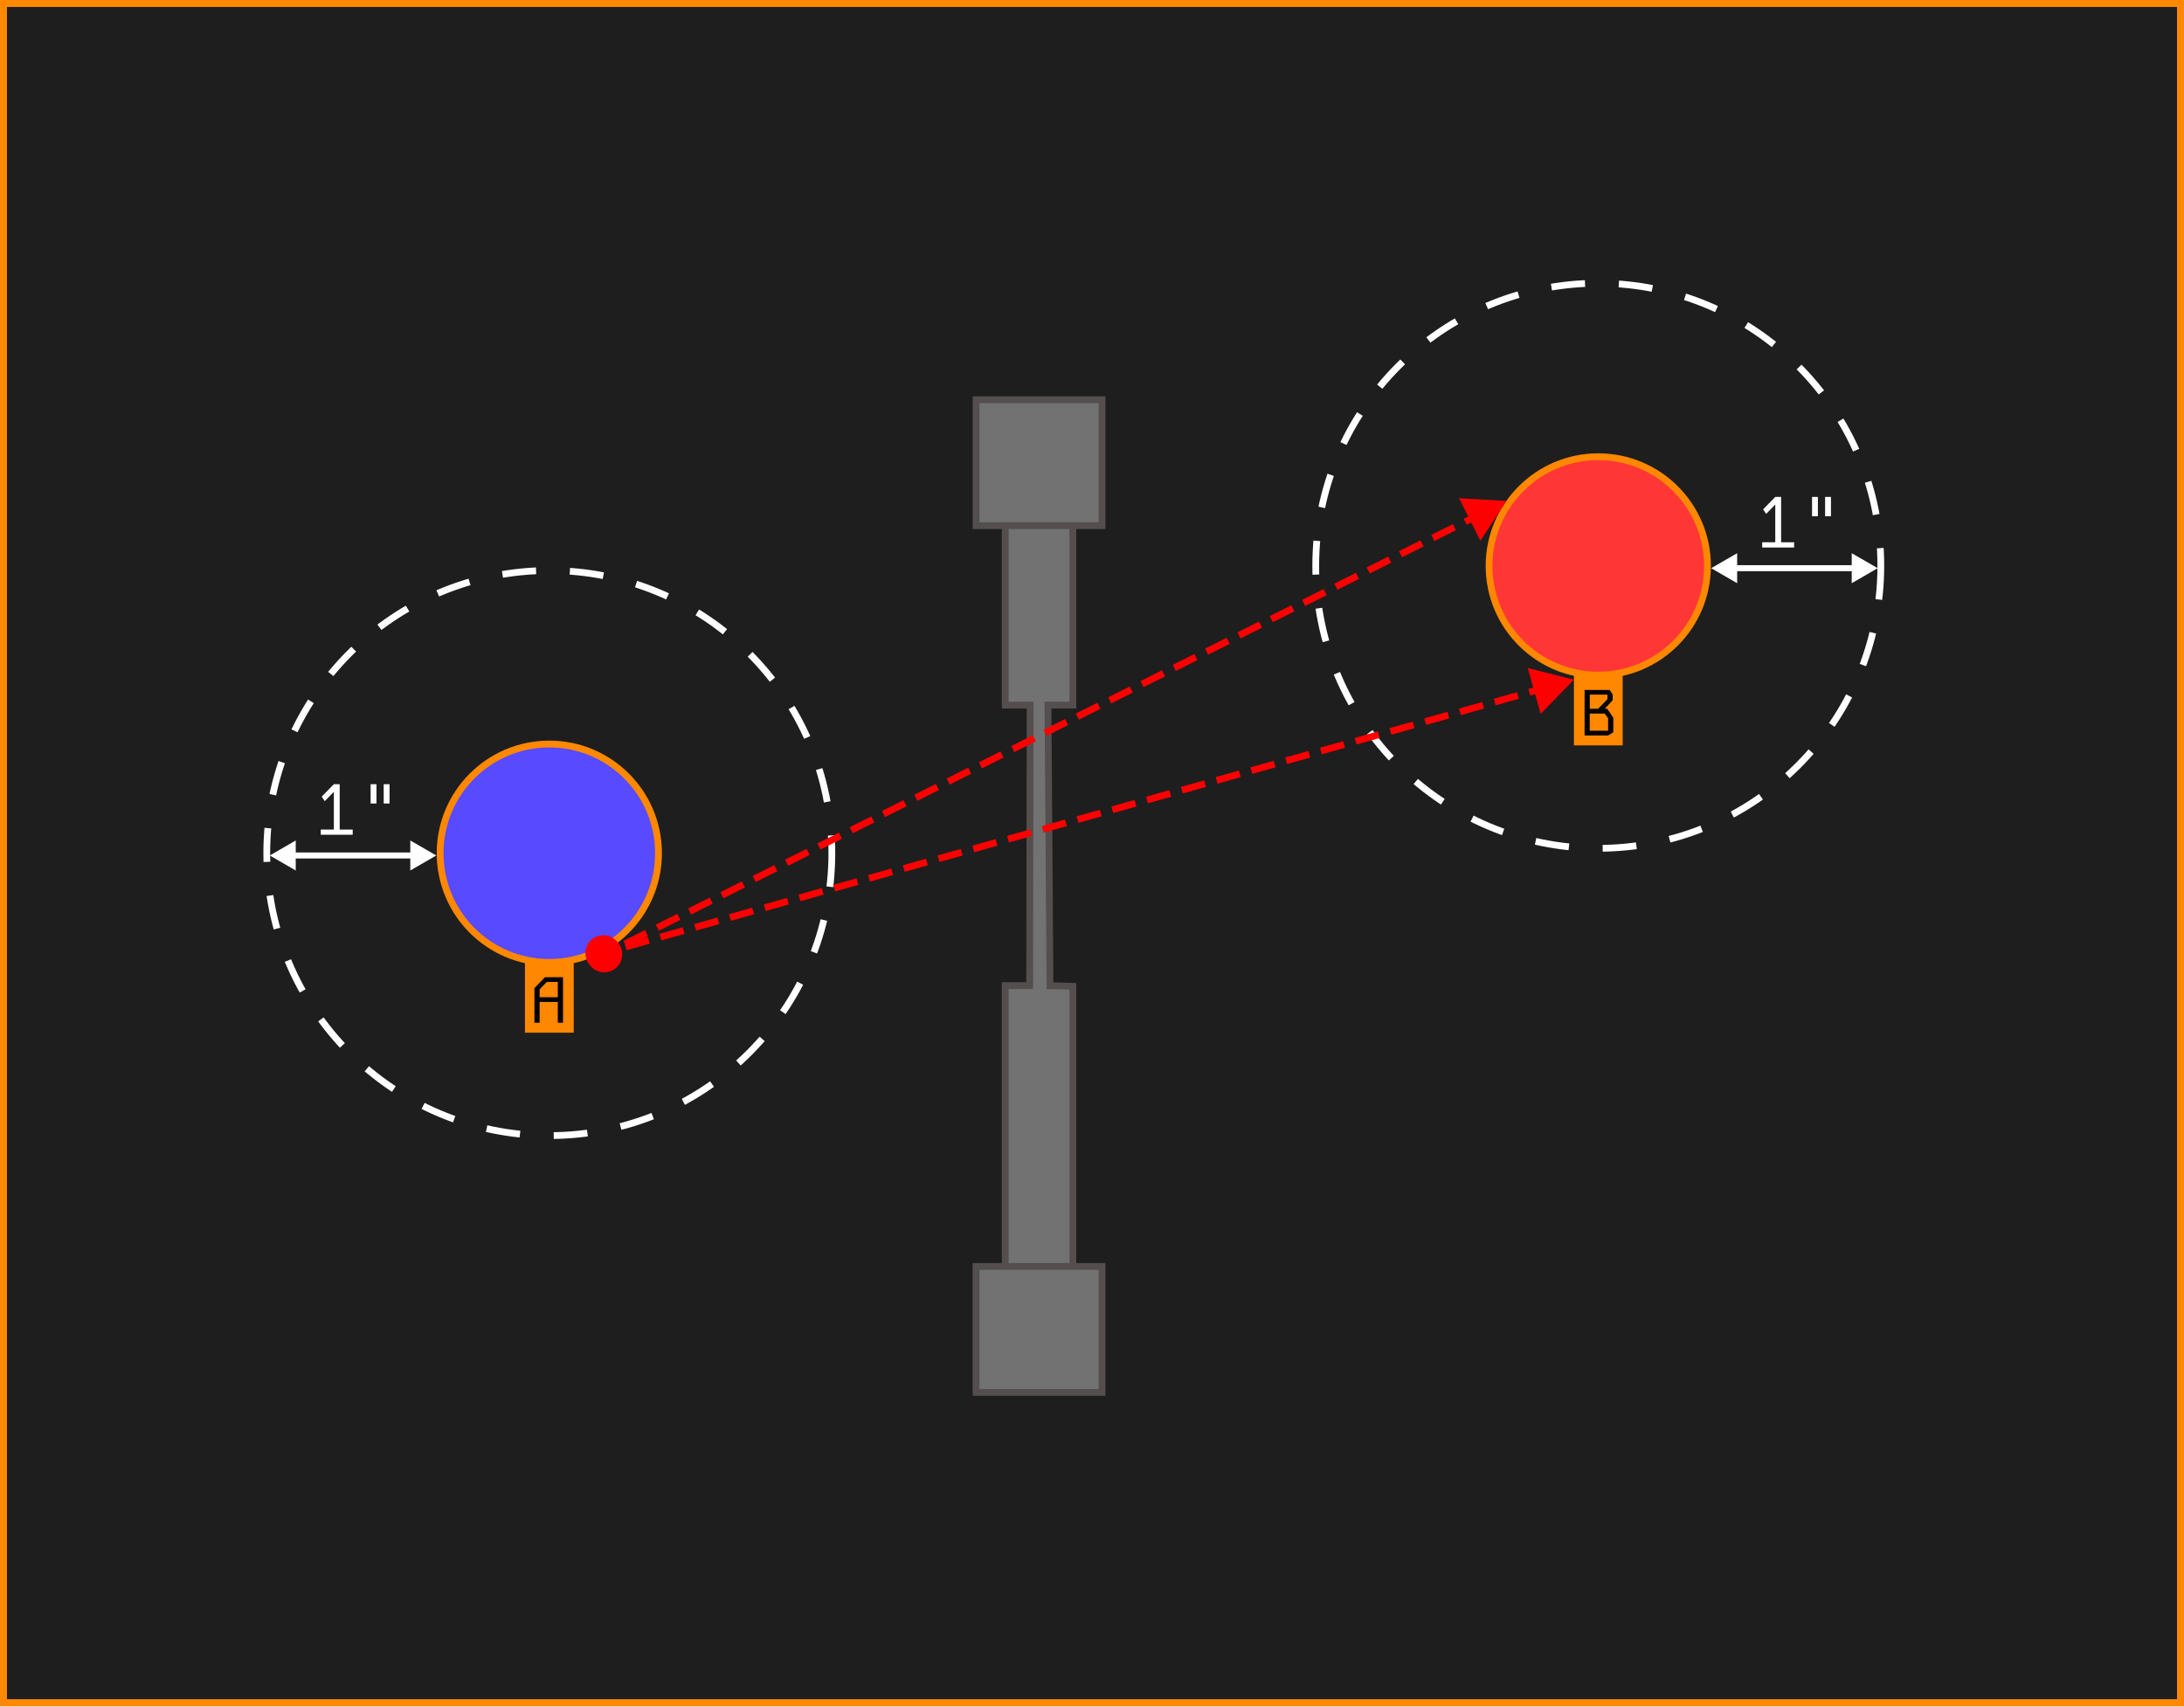
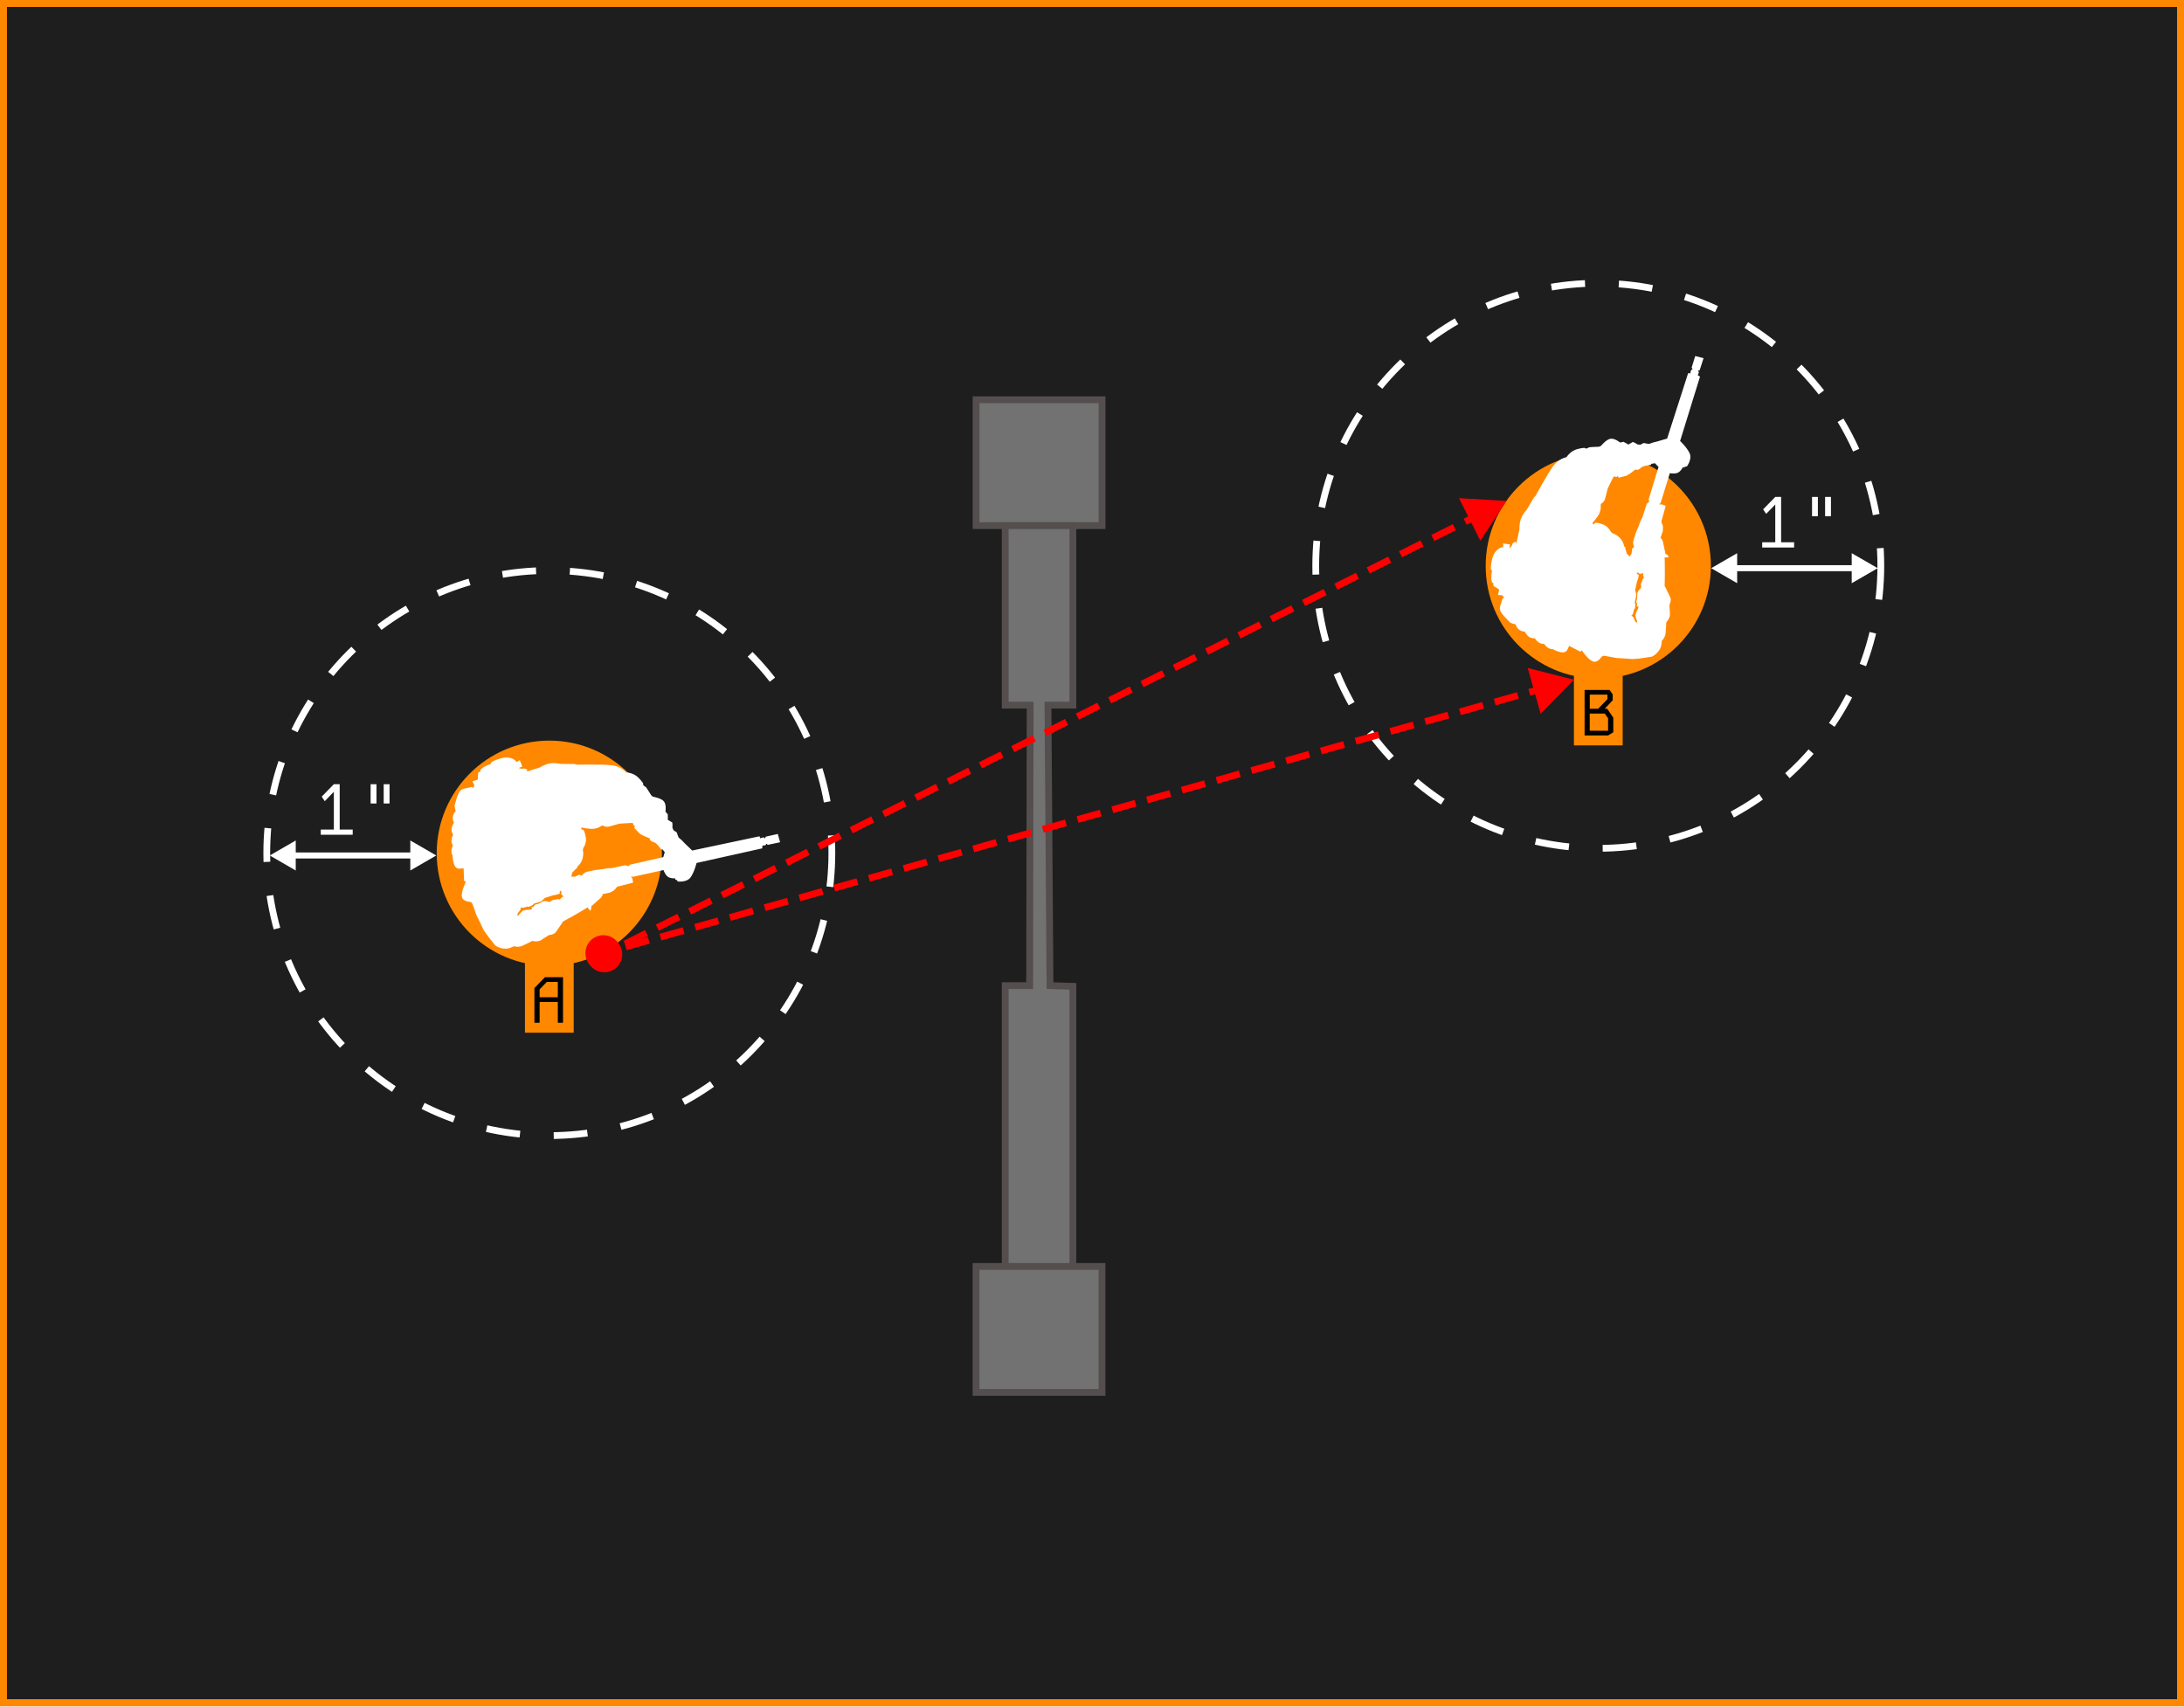
- <svg xmlns="http://www.w3.org/2000/svg" version="1.1" viewBox="0 0 907.09 708.66">
-   <defs>
-     <style>
+ <svg xmlns="http://www.w3.org/2000/svg" version="1.1" viewBox="0 0 907.09 708.66" id="svg37">
+   <defs id="defs1">
+     <style id="style1">
      .st0, .st1, .st2, .st3, .st4, .st5, .st6, .st7 {
        stroke-width: 2.83px;
      }

      .st0, .st1, .st2, .st3, .st4, .st5, .st6, .st7, .st8 {
        stroke-miterlimit: 11.34;
      }

      .st0, .st2, .st7 {
        stroke: red;
      }

      .st0, .st2, .st7, .st9, .st8 {
        fill: none;
      }

      .st1 {
        fill: #574aff;
      }

      .st1, .st3, .st5 {
        stroke: #f80;
      }

      .st10 {
        fill: #fff;
      }

      .st11 {
        fill: #1e1e1e;
      }

      .st2 {
        stroke-dasharray: 10.01 5.01;
      }

      .st12 {
        fill: red;
      }

      .st3 {
        fill: #ff3636;
      }

      .st13 {
        isolation: isolate;
      }

      .st4, .st6 {
        fill: #727272;
        stroke: #544e4e;
      }

      .st4, .st14 {
        display: none;
      }

      .st5 {
        fill: #3fa311;
      }

      .st7 {
        stroke-dasharray: 10 5;
      }

      .st15 {
        fill: #f80;
      }

      .st9 {
        stroke-miterlimit: 10;
        stroke-width: 2.5px;
      }

      .st9, .st8 {
        stroke: #fff;
      }

      .st8 {
        stroke-dasharray: 14.04;
        stroke-width: 2.81px;
      }
    </style>
  </defs>
  <g id="Black_BG">
-     <g>
-       <rect class="st11" x="1.42" y="1.42" width="904.25" height="705.83" />
-       <path class="st15" d="M904.25,2.83v702.99H2.83V2.83h901.42M907.09,0H0v708.66h907.09V0h0Z" />
+     <g id="g1">
+       <rect class="st11" x="1.42" y="1.42" width="904.25" height="705.83" id="rect1" />
+       <path class="st15" d="M904.25,2.83v702.99H2.83V2.83h901.42M907.09,0H0v708.66h907.09V0h0Z" id="path1" />
    </g>
  </g>
  <g id="Terrain">
-     <g class="st14">
-       <rect class="st6" x="646.78" y="244.21" width="52.31" height="52.31" transform="translate(-6.58 523.74) rotate(-42.34)" />
-       <rect class="st6" x="364.71" y="387.52" width="332.27" height="24.62" transform="translate(-130.83 461.81) rotate(-42.34)" />
-       <rect class="st6" x="362.6" y="503.14" width="52.31" height="52.31" transform="translate(-255.09 399.88) rotate(-42.34)" />
-       <rect class="st6" x="80.53" y="646.45" width="332.27" height="24.62" transform="translate(-379.34 337.94) rotate(-42.34)" />
-       <rect class="st6" x="387.81" y="-40.02" width="52.31" height="52.31" transform="translate(703.02 282.79) rotate(-132.34)" />
-       <rect class="st6" x="377.29" y="115.92" width="332.27" height="24.62" transform="translate(814.65 616.28) rotate(-132.34)" />
-     </g>
-     <rect class="st4" x="384.85" y="243.53" width="375.22" height="110.8" transform="translate(1144.92 597.87) rotate(-180)" />
-     <g>
-       <rect class="st6" x="405.4" y="166.01" width="52.31" height="52.31" transform="translate(239.39 623.72) rotate(-90)" />
-       <polygon class="st6" points="417.5 218.32 445.6 218.32 445.6 292.87 435.26 292.87 436.1 409.37 445.6 409.66 445.6 530.03 417.5 530.03 417.5 409.37 427.65 409.37 427.86 292.87 417.5 292.87 417.5 218.32" />
-       <rect class="st6" x="405.4" y="526.01" width="52.31" height="52.31" transform="translate(-120.62 983.72) rotate(-90)" />
+     <g class="st14" id="g7">
+       <rect class="st6" x="646.78" y="244.21" width="52.31" height="52.31" transform="translate(-6.58 523.74) rotate(-42.34)" id="rect2" />
+       <rect class="st6" x="364.71" y="387.52" width="332.27" height="24.62" transform="translate(-130.83 461.81) rotate(-42.34)" id="rect3" />
+       <rect class="st6" x="362.6" y="503.14" width="52.31" height="52.31" transform="translate(-255.09 399.88) rotate(-42.34)" id="rect4" />
+       <rect class="st6" x="80.53" y="646.45" width="332.27" height="24.62" transform="translate(-379.34 337.94) rotate(-42.34)" id="rect5" />
+       <rect class="st6" x="387.81" y="-40.02" width="52.31" height="52.31" transform="translate(703.02 282.79) rotate(-132.34)" id="rect6" />
+       <rect class="st6" x="377.29" y="115.92" width="332.27" height="24.62" transform="translate(814.65 616.28) rotate(-132.34)" id="rect7" />
+     </g>
+     <rect class="st4" x="384.85" y="243.53" width="375.22" height="110.8" transform="translate(1144.92 597.87) rotate(-180)" id="rect8" />
+     <g id="g10">
+       <rect class="st6" x="405.4" y="166.01" width="52.31" height="52.31" transform="translate(239.39 623.72) rotate(-90)" id="rect9" />
+       <polygon class="st6" points="417.5 218.32 445.6 218.32 445.6 292.87 435.26 292.87 436.1 409.37 445.6 409.66 445.6 530.03 417.5 530.03 417.5 409.37 427.65 409.37 427.86 292.87 417.5 292.87 417.5 218.32" id="polygon9" />
+       <rect class="st6" x="405.4" y="526.01" width="52.31" height="52.31" transform="translate(-120.62 983.72) rotate(-90)" id="rect10" />
    </g>
  </g>
  <g id="Operative_C" class="st14">
-     <g>
+     <g id="g16">
      <g id="g12-9" class="st14">
-         <g>
-           <line class="st9" x1="538.32" y1="446.14" x2="413.92" y2="446.14" />
-           <polygon class="st10" points="536.5 439.91 547.29 446.14 536.5 452.38 536.5 439.91" />
-           <polygon class="st10" points="415.75 439.91 404.95 446.14 415.75 452.38 415.75 439.91" />
+         <g id="g11">
+           <line class="st9" x1="538.32" y1="446.14" x2="413.92" y2="446.14" id="line10" />
+           <polygon class="st10" points="536.5 439.91 547.29 446.14 536.5 452.38 536.5 439.91" id="polygon10" />
+           <polygon class="st10" points="415.75 439.91 404.95 446.14 415.75 452.38 415.75 439.91" id="polygon11" />
        </g>
        <circle id="path2-7-0" class="st8" cx="594.24" cy="445.16" r="189.35" />
-         <g class="st13">
-           <path class="st10" d="M475.28,416.54l2.31,3.45v3.15l-10.92,11.25v.99h10.92v2.16h-13.32v-3.78l11.76-12.18-1.92-2.88h-6.48l-2.13,2.13-1.2-1.8,2.43-2.49h8.55Z" />
-           <path class="st10" d="M485,416.54h2.43v8.01h-2.43v-8.01ZM490.43,416.54h2.43v8.01h-2.43v-8.01Z" />
+         <g class="st13" id="g12">
+           <path class="st10" d="M475.28,416.54l2.31,3.45v3.15l-10.92,11.25v.99h10.92v2.16h-13.32v-3.78l11.76-12.18-1.92-2.88h-6.48l-2.13,2.13-1.2-1.8,2.43-2.49h8.55Z" id="path11" />
+           <path class="st10" d="M485,416.54h2.43v8.01h-2.43v-8.01ZM490.43,416.54h2.43v8.01h-2.43v-8.01Z" id="path12" />
        </g>
      </g>
      <g id="g11-0">
-         <g>
-           <line class="st9" x1="700.32" y1="446.14" x2="649.09" y2="446.14" />
-           <polygon class="st10" points="698.5 439.91 709.29 446.14 698.5 452.38 698.5 439.91" />
-           <polygon class="st10" points="650.92 439.91 640.12 446.14 650.92 452.38 650.92 439.91" />
-         </g>
-         <g class="st13">
-           <path class="st10" d="M669.18,416.54v18.84h5.4v2.16h-13.26v-2.16h5.43v-15.69l-3.78,3.9-1.26-1.89,5.04-5.16h2.43Z" />
-           <path class="st10" d="M682.02,416.54h2.43v8.01h-2.43v-8.01ZM687.45,416.54h2.43v8.01h-2.43v-8.01Z" />
+         <g id="g13">
+           <line class="st9" x1="700.32" y1="446.14" x2="649.09" y2="446.14" id="line12" />
+           <polygon class="st10" points="698.5 439.91 709.29 446.14 698.5 452.38 698.5 439.91" id="polygon12" />
+           <polygon class="st10" points="650.92 439.91 640.12 446.14 650.92 452.38 650.92 439.91" id="polygon13" />
+         </g>
+         <g class="st13" id="g14">
+           <path class="st10" d="M669.18,416.54v18.84h5.4v2.16h-13.26v-2.16h5.43v-15.69l-3.78,3.9-1.26-1.89,5.04-5.16h2.43Z" id="path13" />
+           <path class="st10" d="M682.02,416.54h2.43v8.01h-2.43v-8.01ZM687.45,416.54h2.43v8.01h-2.43v-8.01Z" id="path14" />
        </g>
        <circle id="path4-5" class="st8" cx="594.24" cy="445.14" r="117.35" />
      </g>
-       <rect class="st15" x="584.11" y="475.74" width="20.25" height="44" />
-       <circle id="path1" class="st5" cx="594.24" cy="445.2" r="45.35" />
-       <g class="st13">
-         <path class="st10" d="M590.89,496.71h7.59l1.78,2.7-1.38,1.46-1.43-2.21h-5.75l-.84.89v12.56l1.05,1.57h5.7l1.62-1.62,1.08,1.62-1.84,1.94h-7.61l-2.16-3.24v-13.42l2.19-2.24Z" />
+       <rect class="st15" x="584.11" y="475.74" width="20.25" height="44" id="rect14" />
+       <circle id="circle14" class="st5" cx="594.24" cy="445.2" r="45.35" />
+       <g class="st13" id="g15">
+         <path class="st10" d="M590.89,496.71h7.59l1.78,2.7-1.38,1.46-1.43-2.21h-5.75l-.84.89v12.56l1.05,1.57h5.7l1.62-1.62,1.08,1.62-1.84,1.94h-7.61l-2.16-3.24v-13.42l2.19-2.24Z" id="path15" />
      </g>
    </g>
  </g>
  <g id="Operative_B">
-     <g>
+     <g id="g22">
      <g id="g12-91" data-name="g12-9" class="st14">
-         <g>
-           <line class="st9" x1="607.9" y1="235.99" x2="483.51" y2="235.99" />
-           <polygon class="st10" points="606.08 229.76 616.87 235.99 606.08 242.23 606.08 229.76" />
-           <polygon class="st10" points="485.33 229.76 474.54 235.99 485.33 242.23 485.33 229.76" />
+         <g id="g17">
+           <line class="st9" x1="607.9" y1="235.99" x2="483.51" y2="235.99" id="line16" />
+           <polygon class="st10" points="606.08 229.76 616.87 235.99 606.08 242.23 606.08 229.76" id="polygon16" />
+           <polygon class="st10" points="485.33 229.76 474.54 235.99 485.33 242.23 485.33 229.76" id="polygon17" />
        </g>
        <circle id="path2-7-01" data-name="path2-7-0" class="st8" cx="663.82" cy="235.01" r="189.35" />
-         <g class="st13">
-           <path class="st10" d="M544.86,206.39l2.31,3.45v3.15l-10.92,11.25v.99h10.92v2.16h-13.32v-3.78l11.76-12.18-1.92-2.88h-6.48l-2.13,2.13-1.2-1.8,2.43-2.49h8.55Z" />
-           <path class="st10" d="M554.58,206.39h2.43v8.01h-2.43v-8.01ZM560.01,206.39h2.43v8.01h-2.43v-8.01Z" />
+         <g class="st13" id="g18">
+           <path class="st10" d="M544.86,206.39l2.31,3.45v3.15l-10.92,11.25v.99h10.92v2.16h-13.32v-3.78l11.76-12.18-1.92-2.88h-6.48l-2.13,2.13-1.2-1.8,2.43-2.49h8.55Z" id="path17" />
+           <path class="st10" d="M554.58,206.39h2.43v8.01h-2.43v-8.01ZM560.01,206.39h2.43v8.01h-2.43v-8.01Z" id="path18" />
        </g>
      </g>
      <g id="g11-01" data-name="g11-0">
-         <g>
-           <line class="st9" x1="770.9" y1="235.99" x2="719.68" y2="235.99" />
-           <polygon class="st10" points="769.08 229.76 779.87 235.99 769.08 242.23 769.08 229.76" />
-           <polygon class="st10" points="721.5 229.76 710.71 235.99 721.5 242.23 721.5 229.76" />
-         </g>
-         <g class="st13">
-           <path class="st10" d="M739.76,206.39v18.84h5.4v2.16h-13.26v-2.16h5.43v-15.69l-3.78,3.9-1.26-1.89,5.04-5.16h2.43Z" />
-           <path class="st10" d="M752.6,206.39h2.43v8.01h-2.43v-8.01ZM758.03,206.39h2.43v8.01h-2.43v-8.01Z" />
+         <g id="g19">
+           <line class="st9" x1="770.9" y1="235.99" x2="719.68" y2="235.99" id="line18" />
+           <polygon class="st10" points="769.08 229.76 779.87 235.99 769.08 242.23 769.08 229.76" id="polygon18" />
+           <polygon class="st10" points="721.5 229.76 710.71 235.99 721.5 242.23 721.5 229.76" id="polygon19" />
+         </g>
+         <g class="st13" id="g20">
+           <path class="st10" d="M739.76,206.39v18.84h5.4v2.16h-13.26v-2.16h5.43v-15.69l-3.78,3.9-1.26-1.89,5.04-5.16h2.43Z" id="path19" />
+           <path class="st10" d="M752.6,206.39h2.43v8.01h-2.43v-8.01ZM758.03,206.39h2.43v8.01h-2.43v-8.01Z" id="path20" />
        </g>
        <circle id="path4-51" data-name="path4-5" class="st8" cx="663.82" cy="234.99" r="117.35" />
      </g>
-       <rect class="st15" x="653.7" y="265.59" width="20.25" height="44" />
-       <circle id="path11" data-name="path1" class="st3" cx="663.82" cy="235.05" r="45.35" />
-       <g class="st13">
-         <path d="M668.52,286.56l1.27,1.84v2.48l-3.32,3.51h1.08l2.51,3.7v6.05l-2.16,1.32h-9.77v-18.9h10.39ZM660.28,294.39h3.46l3.89-4.02v-1.86h-7.34v5.89ZM660.28,303.51h7.61v-5.21l-1.38-1.94h-6.24v7.15Z" />
+       <rect class="st15" x="653.7" y="265.59" width="20.25" height="44" id="rect20" />
+       <circle id="circle20" data-name="path1" class="st3" cx="663.82" cy="235.05" r="45.35" style="fill:#ff8800;fill-opacity:1" />
+       <g class="st13" id="g21">
+         <path d="M668.52,286.56l1.27,1.84v2.48l-3.32,3.51h1.08l2.51,3.7v6.05l-2.16,1.32h-9.77v-18.9h10.39ZM660.28,294.39h3.46l3.89-4.02v-1.86h-7.34v5.89ZM660.28,303.51h7.61v-5.21l-1.38-1.94h-6.24v7.15Z" id="path21" />
      </g>
    </g>
  </g>
  <g id="Operative_A">
-     <g>
+     <g id="g28">
      <g id="g12-92" data-name="g12-9" class="st14">
-         <g>
-           <line class="st9" x1="172.23" y1="355.31" x2="47.84" y2="355.31" />
-           <polygon class="st10" points="170.41 349.08 181.2 355.31 170.41 361.55 170.41 349.08" />
-           <polygon class="st10" points="49.66 349.08 38.87 355.31 49.66 361.55 49.66 349.08" />
+         <g id="g23">
+           <line class="st9" x1="172.23" y1="355.31" x2="47.84" y2="355.31" id="line22" />
+           <polygon class="st10" points="170.41 349.08 181.2 355.31 170.41 361.55 170.41 349.08" id="polygon22" />
+           <polygon class="st10" points="49.66 349.08 38.87 355.31 49.66 361.55 49.66 349.08" id="polygon23" />
        </g>
        <circle id="path2-7-02" data-name="path2-7-0" class="st8" cx="228.15" cy="354.33" r="189.35" />
-         <g class="st13">
-           <path class="st10" d="M109.19,325.71l2.31,3.45v3.15l-10.92,11.25v.99h10.92v2.16h-13.32v-3.78l11.76-12.18-1.92-2.88h-6.48l-2.13,2.13-1.2-1.8,2.43-2.49h8.55Z" />
-           <path class="st10" d="M118.91,325.71h2.43v8.01h-2.43v-8.01ZM124.34,325.71h2.43v8.01h-2.43v-8.01Z" />
+         <g class="st13" id="g24">
+           <path class="st10" d="M109.19,325.71l2.31,3.45v3.15l-10.92,11.25v.99h10.92v2.16h-13.32v-3.78l11.76-12.18-1.92-2.88h-6.48l-2.13,2.13-1.2-1.8,2.43-2.49h8.55Z" id="path23" />
+           <path class="st10" d="M118.91,325.71h2.43v8.01h-2.43v-8.01ZM124.34,325.71h2.43v8.01h-2.43v-8.01Z" id="path24" />
        </g>
      </g>
      <g id="g11-02" data-name="g11-0">
-         <g>
-           <line class="st9" x1="172.23" y1="355.31" x2="121.01" y2="355.31" />
-           <polygon class="st10" points="170.41 349.08 181.2 355.31 170.41 361.55 170.41 349.08" />
-           <polygon class="st10" points="122.83 349.08 112.04 355.31 122.83 361.55 122.83 349.08" />
-         </g>
-         <g class="st13">
-           <path class="st10" d="M141.09,325.71v18.84h5.4v2.16h-13.26v-2.16h5.43v-15.69l-3.78,3.9-1.26-1.89,5.04-5.16h2.43Z" />
-           <path class="st10" d="M153.93,325.71h2.43v8.01h-2.43v-8.01ZM159.36,325.71h2.43v8.01h-2.43v-8.01Z" />
+         <g id="g25">
+           <line class="st9" x1="172.23" y1="355.31" x2="121.01" y2="355.31" id="line24" />
+           <polygon class="st10" points="170.41 349.08 181.2 355.31 170.41 361.55 170.41 349.08" id="polygon24" />
+           <polygon class="st10" points="122.83 349.08 112.04 355.31 122.83 361.55 122.83 349.08" id="polygon25" />
+         </g>
+         <g class="st13" id="g26">
+           <path class="st10" d="M141.09,325.71v18.84h5.4v2.16h-13.26v-2.16h5.43v-15.69l-3.78,3.9-1.26-1.89,5.04-5.16h2.43Z" id="path25" />
+           <path class="st10" d="M153.93,325.71h2.43v8.01h-2.43v-8.01ZM159.36,325.71h2.43v8.01h-2.43v-8.01Z" id="path26" />
        </g>
        <circle id="path4-52" data-name="path4-5" class="st8" cx="228.15" cy="354.31" r="117.35" />
      </g>
-       <rect class="st15" x="218.03" y="384.91" width="20.25" height="44" />
-       <circle id="path12" data-name="path1" class="st1" cx="228.15" cy="354.37" r="45.35" />
-       <g class="st13">
-         <path d="M233.84,405.88v18.9h-2.16v-8.64h-7.56v8.64h-2.16v-14.39l4.37-4.51h7.51ZM224.12,414.19h7.56v-6.37h-4.56l-3,3.08v3.29Z" />
+       <rect class="st15" x="218.03" y="384.91" width="20.25" height="44" id="rect26" />
+       <circle id="circle26" data-name="path1" class="st1" cx="228.15" cy="354.37" r="45.35" style="fill:#ff8800;fill-opacity:1" />
+       <g class="st13" id="g27">
+         <path d="M233.84,405.88v18.9h-2.16v-8.64h-7.56v8.64h-2.16v-14.39l4.37-4.51h7.51ZM224.12,414.19h7.56v-6.37h-4.56l-3,3.08v3.29Z" id="path27" />
      </g>
    </g>
  </g>
  <g id="Objective_Marker" class="st14">
-     <g>
+     <g id="g31">
      <circle id="circle1" class="st10" cx="766.04" cy="301.92" r="56.69" />
-       <g class="st13">
-         <path class="st15" d="M738.5,286.32h11.36l3.16,4.8v19.88l-3.16,3.32h-11.36l-3.24-4.8v-19.88l3.24-3.32ZM738.46,309.12l1.56,2.32h8.56l1.2-1.32v-18.6l-1.52-2.32h-8.56l-1.24,1.32v18.6Z" />
-         <path class="st15" d="M762.54,284.4v10.6l3.2-1.96h8.08l3.28,4.88v13.04l-3.28,3.36h-8l-3.28-1.92v1.92h-3.2v-29.92h3.2ZM762.54,311.4h10.12l1.2-1.28v-11.84l-1.56-2.32h-8.48l-1.28,1.32v14.12Z" />
-         <path class="st15" d="M789.7,292.32h8.08v19.68l-6.52,6.72h-5.52v-2.88h4.32l4.48-4.68v-15.96h-4.84v-2.88ZM791.74,287.08v-4h4v4h-4Z" />
+       <g class="st13" id="g30">
+         <path class="st15" d="M738.5,286.32h11.36l3.16,4.8v19.88l-3.16,3.32h-11.36l-3.24-4.8v-19.88l3.24-3.32ZM738.46,309.12l1.56,2.32h8.56l1.2-1.32v-18.6l-1.52-2.32h-8.56l-1.24,1.32v18.6Z" id="path28" />
+         <path class="st15" d="M762.54,284.4v10.6l3.2-1.96h8.08l3.28,4.88v13.04l-3.28,3.36h-8l-3.28-1.92v1.92h-3.2v-29.92h3.2ZM762.54,311.4h10.12l1.2-1.28v-11.84l-1.56-2.32h-8.48l-1.28,1.32v14.12Z" id="path29" />
+         <path class="st15" d="M789.7,292.32h8.08v19.68l-6.52,6.72h-5.52v-2.88h4.32l4.48-4.68v-15.96h-4.84v-2.88ZM791.74,287.08v-4h4v4h-4Z" id="path30" />
      </g>
    </g>
  </g>
  <g id="Layer_8">
-     <g>
-       <line class="st0" x1="250.65" y1="396.54" x2="255.11" y2="394.3" />
-       <line class="st2" x1="259.59" y1="392.05" x2="606.29" y2="217.82" />
-       <line class="st0" x1="608.53" y1="216.7" x2="613" y2="214.45" />
-       <path class="st12" d="M254.33,403.04c-3.68,1.85-8.17.36-10.02-3.32s-.36-8.17,3.32-10.02c3.68-1.85,8.17-.36,10.02,3.32,1.85,3.68.36,8.17-3.32,10.02Z" />
-       <polygon class="st12" points="614.85 224.59 625.72 208.06 605.97 206.91 614.85 224.59" />
-     </g>
-     <g>
-       <line class="st0" x1="250.24" y1="395.99" x2="255.05" y2="394.64" />
-       <line class="st7" x1="259.86" y1="393.28" x2="632.77" y2="288.21" />
-       <line class="st0" x1="635.18" y1="287.53" x2="639.99" y2="286.18" />
-       <path class="st12" d="M252.62,403.07c-3.97,1.12-8.09-1.19-9.2-5.16-1.12-3.97,1.19-8.09,5.16-9.2,3.97-1.12,8.09,1.19,9.2,5.16,1.12,3.97-1.19,8.09-5.16,9.2Z" />
-       <polygon class="st12" points="639.89 296.49 653.7 282.31 634.52 277.44 639.89 296.49" />
+     <g id="g33">
+       <line class="st0" x1="250.65" y1="396.54" x2="255.11" y2="394.3" id="line31" />
+       <line class="st2" x1="259.59" y1="392.05" x2="606.29" y2="217.82" id="line32" />
+       <line class="st0" x1="608.53" y1="216.7" x2="613" y2="214.45" id="line33" />
+       <path class="st12" d="M254.33,403.04c-3.68,1.85-8.17.36-10.02-3.32s-.36-8.17,3.32-10.02c3.68-1.85,8.17-.36,10.02,3.32,1.85,3.68.36,8.17-3.32,10.02Z" id="path33" />
+       <polygon class="st12" points="614.85 224.59 625.72 208.06 605.97 206.91 614.85 224.59" id="polygon33" />
+     </g>
+     <g id="g36">
+       <line class="st0" x1="250.24" y1="395.99" x2="255.05" y2="394.64" id="line34" />
+       <line class="st7" x1="259.86" y1="393.28" x2="632.77" y2="288.21" id="line35" />
+       <line class="st0" x1="635.18" y1="287.53" x2="639.99" y2="286.18" id="line36" />
+       <path class="st12" d="M252.62,403.07c-3.97,1.12-8.09-1.19-9.2-5.16-1.12-3.97,1.19-8.09,5.16-9.2,3.97-1.12,8.09,1.19,9.2,5.16,1.12,3.97-1.19,8.09-5.16,9.2Z" id="path36" />
+       <polygon class="st12" points="639.89 296.49 653.7 282.31 634.52 277.44 639.89 296.49" id="polygon36" />
    </g>
  </g>
  <g id="Orange_Outline">
-     <path class="st15" d="M904.25,2.83v702.99H2.83V2.83h901.42M907.09,0H0v708.66h907.09V0h0Z" />
+     <path class="st15" d="M904.25,2.83v702.99H2.83V2.83h901.42M907.09,0H0v708.66h907.09V0h0Z" id="path37" />
+   </g>
+   <g id="g3" transform="matrix(-0.9579098,-0.6116081,0.6116081,-0.9579098,689.0539,428.0832)">
+     <path id="path1-3" style="opacity:1;fill:#ffffff;fill-opacity:1;stroke-width:0.988" d="m 117.522,95.746 c -0.072,-0.003 -0.144,-0.002 -0.214,0.002 -1.118,0.062 -1.864,0.683 -1.864,0.683 0,0 -0.994,-0.497 -2.175,-0.497 -1.181,0 -1.677,0.622 -1.677,0.622 0,0 -1.429,-0.559 -2.423,-0.435 -0.994,0.124 -1.305,0.497 -1.305,0.497 0,0 -1.305,-6e-5 -2.92,0.559 -1.615,0.559 -1.864,1.491 -1.802,2.175 0.062,0.683 0.249,1.491 0.249,1.491 l -4.66,0.435 -0.124,0.683 c 0,0 -4.287,-1.864 -5.965,-1.118 -1.678,0.746 -1.18,3.169 -1.677,3.604 -0.497,0.435 -4.474,1.926 -4.474,1.926 l -2.423,1.367 -2.796,1.491 -1.74,1.305 -1.677,1.429 -2.113,1.864 c 0,0 -1.864,2.92 -0.435,5.778 0.225,0.45 0.393,0.781 0.517,1.017 -0.112,0.435 -0.36,1.769 0.353,3.146 0.87,1.678 1.926,3.479 1.926,3.479 0,0 -0.497,1.988 0.559,3.355 1.056,1.367 1.864,2.61 1.864,2.61 0,0 0.187,1.802 1.243,2.485 1.056,0.683 3.977,2.423 3.977,2.423 l 2.299,3.728 2.672,4.101 0.621,0.87 -1.243,0.994 0.932,0.373 0.746,-0.062 3.293,3.355 0.932,0.559 h 0.435 l 0.684,2.672 0.932,1.491 1.367,1.056 1.739,5.716 1.678,-0.373 0.249,-0.373 0.311,0.062 0.062,0.249 -0.187,0.186 3.045,11.122 c 0,0 -2.051,0.807 -2.548,2.05 -0.497,1.243 -0.249,2.299 -0.249,2.299 l -0.497,0.187 -0.124,0.497 -0.497,0.373 c 0,0 -0.311,3.355 1.802,4.66 2.113,1.305 5.281,1.864 5.281,1.864 l 6.524,23.735 h 0.994 l 0.187,1.118 0.497,0.249 v 0.249 l -0.311,0.311 1.18,4.474 2.982,-0.994 -1.18,-4.287 -0.684,-0.373 0.373,-0.373 -0.187,-0.808 -0.249,-0.435 0.746,-0.373 -6.4,-24.294 2.547,-2.92 0.435,-0.435 0.684,-0.746 0.808,-1.056 0.621,-0.311 1.243,-0.497 0.745,-1.242 0.932,-0.435 h 0.87 l 0.994,-0.125 0.87,-1.677 2.051,-0.124 0.87,-0.87 h 0.56 c 0,0 2.05,0.187 3.169,-0.745 1.118,-0.932 1.491,-3.79 1.491,-3.79 0,0 0.062,-0.683 0.746,-1.118 0.683,-0.435 2.61,-1.864 2.61,-1.864 l 0.684,-1.056 0.745,-0.125 c 0,0 1.988,-1.429 2.858,-3.106 0.87,-1.678 0.808,-3.293 0.808,-3.293 0,0 2.175,-1.864 2.361,-5.592 0.186,-3.728 -0.435,-12.489 -0.435,-12.489 0,0 0.248,-0.683 0.186,-1.367 -0.062,-0.683 -0.186,-4.598 -0.186,-4.598 0,0 0.435,-2.237 -0.062,-4.101 -0.497,-1.864 -1.615,-3.417 -1.615,-3.417 l -1.677,-4.598 0.249,-0.187 0.249,0.373 0.249,-0.373 0.311,-0.87 -0.187,-0.559 0.125,-1.305 0.186,-0.062 0.497,1.18 2.299,-1.056 -0.746,-1.118 c 0,0 2.548,-1.678 0.994,-6.027 -1.553,-4.349 -2.113,-3.293 -2.113,-3.293 0,0 -0.745,-1.989 -1.677,-3.045 -0.932,-1.056 -1.305,-0.683 -1.305,-0.683 l -0.497,-0.808 h -2.486 l -0.746,-1.927 -1.304,0.746 -1.181,-0.311 0.435,-0.497 -0.746,-2.734 c 0,0 -0.124,-1.367 -1.802,-2.051 -1.678,-0.683 -4.66,-1.243 -4.66,-1.243 0,0 -1.491,0.249 -1.677,0.497 -0.186,0.249 -1.056,-0.932 -2.548,-0.932 -1.491,0 -1.864,0.559 -1.864,0.559 0,0 -1.31,-0.765 -2.396,-0.809 z m -30.443,25.47 0.923,0.264 c 0,0 0.703,0.571 1.142,0.791 0.439,0.22 1.01,0.088 1.01,0.088 0,0 -0.264,0.439 -0.088,1.098 0.176,0.659 0.44,1.23 0.44,1.23 v 0.835 l 0.351,0.527 0.22,0.527 0.307,0.264 0.351,0.395 0.264,0.659 0.22,0.747 0.264,0.659 0.396,0.703 1.098,0.966 0.439,1.186 0.703,1.845 0.132,0.747 0.395,1.187 0.307,0.571 0.351,-0.176 0.483,0.132 0.088,0.351 -0.527,0.176 -0.483,-0.088 -0.483,0.351 -0.22,0.351 -0.351,0.132 -0.176,-0.307 -0.176,-0.264 -0.307,-0.307 -0.307,-0.132 -0.132,-0.307 0.088,-0.572 -0.176,-0.791 -0.22,-1.054 -0.22,-0.395 -0.307,-0.22 -0.176,-0.395 v -0.483 l 0.176,-0.966 -0.044,-0.747 -0.264,-0.615 -0.747,-1.186 -0.439,-1.362 -0.747,-0.527 -0.307,-0.791 -0.528,0.307 -0.264,-0.439 -0.088,-0.571 -0.088,-0.703 -0.132,-0.835 -0.264,-0.835 -0.483,-0.483 -1.318,-1.055 z m 15.202,19.024 0.922,0.308 0.395,-0.088 1.67,1.494 0.307,0.395 0.439,-0.044 c 0,0 1.099,1.406 3.076,1.801 1.977,0.395 2.987,-0.044 2.987,-0.044 0,0 0.791,-6e-5 1.143,0.264 0.351,0.264 1.889,0.967 3.646,0.572 1.757,-0.395 2.504,-0.791 2.68,-1.055 0.176,-0.264 0.132,-0.835 0.132,-0.835 l 0.703,0.22 c 0,0 -0.571,2.944 -0.22,4.613 0.351,1.67 0.966,2.241 0.966,2.241 l 0.395,0.747 c 0,0 -0.747,1.054 -0.264,2.504 0.483,1.45 1.186,3.603 1.186,3.603 l 0.176,1.45 0.351,3.383 -1.099,0.527 0.044,0.527 -0.703,-0.439 -1.977,2.065 c 0,0 -0.571,0.923 -0.922,1.933 -0.351,1.01 -0.659,1.845 -0.659,1.845 0,0 -0.747,0.088 -1.054,0.703 -0.308,0.615 -0.439,1.362 -0.439,1.362 l -0.791,0.966 -0.922,0.835 -0.615,0.528 v 0.483 l -0.967,0.878 -1.845,-0.439 -3.383,-12.126 -0.571,-0.22 0.176,-0.615 -0.044,-0.307 0.22,-0.351 -1.318,-4.965 -0.132,-1.582 -0.395,-1.625 -0.439,-2.637 -0.703,-2.724 -0.395,-1.054 -0.308,-0.395 -0.351,-0.396 -0.571,-0.439 0.307,-1.01 -0.571,-0.967 -0.264,-0.615 z" />
+   </g>
+   <g id="g3-5" transform="matrix(0.05577162,-1.135141,1.135141,0.05577162,72.29985,472.3473)">
+     <path id="path1-3-6" style="opacity:1;fill:#ffffff;fill-opacity:1;stroke-width:0.988" d="m 117.522,95.746 c -0.072,-0.003 -0.144,-0.002 -0.214,0.002 -1.118,0.062 -1.864,0.683 -1.864,0.683 0,0 -0.994,-0.497 -2.175,-0.497 -1.181,0 -1.677,0.622 -1.677,0.622 0,0 -1.429,-0.559 -2.423,-0.435 -0.994,0.124 -1.305,0.497 -1.305,0.497 0,0 -1.305,-6e-5 -2.92,0.559 -1.615,0.559 -1.864,1.491 -1.802,2.175 0.062,0.683 0.249,1.491 0.249,1.491 l -4.66,0.435 -0.124,0.683 c 0,0 -4.287,-1.864 -5.965,-1.118 -1.678,0.746 -1.18,3.169 -1.677,3.604 -0.497,0.435 -4.474,1.926 -4.474,1.926 l -2.423,1.367 -2.796,1.491 -1.74,1.305 -1.677,1.429 -2.113,1.864 c 0,0 -1.864,2.92 -0.435,5.778 0.225,0.45 0.393,0.781 0.517,1.017 -0.112,0.435 -0.36,1.769 0.353,3.146 0.87,1.678 1.926,3.479 1.926,3.479 0,0 -0.497,1.988 0.559,3.355 1.056,1.367 1.864,2.61 1.864,2.61 0,0 0.187,1.802 1.243,2.485 1.056,0.683 3.977,2.423 3.977,2.423 l 2.299,3.728 2.672,4.101 0.621,0.87 -1.243,0.994 0.932,0.373 0.746,-0.062 3.293,3.355 0.932,0.559 h 0.435 l 0.684,2.672 0.932,1.491 1.367,1.056 1.739,5.716 1.678,-0.373 0.249,-0.373 0.311,0.062 0.062,0.249 -0.187,0.186 3.045,11.122 c 0,0 -2.051,0.807 -2.548,2.05 -0.497,1.243 -0.249,2.299 -0.249,2.299 l -0.497,0.187 -0.124,0.497 -0.497,0.373 c 0,0 -0.311,3.355 1.802,4.66 2.113,1.305 5.281,1.864 5.281,1.864 l 6.524,23.735 h 0.994 l 0.187,1.118 0.497,0.249 v 0.249 l -0.311,0.311 1.18,4.474 2.982,-0.994 -1.18,-4.287 -0.684,-0.373 0.373,-0.373 -0.187,-0.808 -0.249,-0.435 0.746,-0.373 -6.4,-24.294 2.547,-2.92 0.435,-0.435 0.684,-0.746 0.808,-1.056 0.621,-0.311 1.243,-0.497 0.745,-1.242 0.932,-0.435 h 0.87 l 0.994,-0.125 0.87,-1.677 2.051,-0.124 0.87,-0.87 h 0.56 c 0,0 2.05,0.187 3.169,-0.745 1.118,-0.932 1.491,-3.79 1.491,-3.79 0,0 0.062,-0.683 0.746,-1.118 0.683,-0.435 2.61,-1.864 2.61,-1.864 l 0.684,-1.056 0.745,-0.125 c 0,0 1.988,-1.429 2.858,-3.106 0.87,-1.678 0.808,-3.293 0.808,-3.293 0,0 2.175,-1.864 2.361,-5.592 0.186,-3.728 -0.435,-12.489 -0.435,-12.489 0,0 0.248,-0.683 0.186,-1.367 -0.062,-0.683 -0.186,-4.598 -0.186,-4.598 0,0 0.435,-2.237 -0.062,-4.101 -0.497,-1.864 -1.615,-3.417 -1.615,-3.417 l -1.677,-4.598 0.249,-0.187 0.249,0.373 0.249,-0.373 0.311,-0.87 -0.187,-0.559 0.125,-1.305 0.186,-0.062 0.497,1.18 2.299,-1.056 -0.746,-1.118 c 0,0 2.548,-1.678 0.994,-6.027 -1.553,-4.349 -2.113,-3.293 -2.113,-3.293 0,0 -0.745,-1.989 -1.677,-3.045 -0.932,-1.056 -1.305,-0.683 -1.305,-0.683 l -0.497,-0.808 h -2.486 l -0.746,-1.927 -1.304,0.746 -1.181,-0.311 0.435,-0.497 -0.746,-2.734 c 0,0 -0.124,-1.367 -1.802,-2.051 -1.678,-0.683 -4.66,-1.243 -4.66,-1.243 0,0 -1.491,0.249 -1.677,0.497 -0.186,0.249 -1.056,-0.932 -2.548,-0.932 -1.491,0 -1.864,0.559 -1.864,0.559 0,0 -1.31,-0.765 -2.396,-0.809 z m -30.443,25.47 0.923,0.264 c 0,0 0.703,0.571 1.142,0.791 0.439,0.22 1.01,0.088 1.01,0.088 0,0 -0.264,0.439 -0.088,1.098 0.176,0.659 0.44,1.23 0.44,1.23 v 0.835 l 0.351,0.527 0.22,0.527 0.307,0.264 0.351,0.395 0.264,0.659 0.22,0.747 0.264,0.659 0.396,0.703 1.098,0.966 0.439,1.186 0.703,1.845 0.132,0.747 0.395,1.187 0.307,0.571 0.351,-0.176 0.483,0.132 0.088,0.351 -0.527,0.176 -0.483,-0.088 -0.483,0.351 -0.22,0.351 -0.351,0.132 -0.176,-0.307 -0.176,-0.264 -0.307,-0.307 -0.307,-0.132 -0.132,-0.307 0.088,-0.572 -0.176,-0.791 -0.22,-1.054 -0.22,-0.395 -0.307,-0.22 -0.176,-0.395 v -0.483 l 0.176,-0.966 -0.044,-0.747 -0.264,-0.615 -0.747,-1.186 -0.439,-1.362 -0.747,-0.527 -0.307,-0.791 -0.528,0.307 -0.264,-0.439 -0.088,-0.571 -0.088,-0.703 -0.132,-0.835 -0.264,-0.835 -0.483,-0.483 -1.318,-1.055 z m 15.202,19.024 0.922,0.308 0.395,-0.088 1.67,1.494 0.307,0.395 0.439,-0.044 c 0,0 1.099,1.406 3.076,1.801 1.977,0.395 2.987,-0.044 2.987,-0.044 0,0 0.791,-6e-5 1.143,0.264 0.351,0.264 1.889,0.967 3.646,0.572 1.757,-0.395 2.504,-0.791 2.68,-1.055 0.176,-0.264 0.132,-0.835 0.132,-0.835 l 0.703,0.22 c 0,0 -0.571,2.944 -0.22,4.613 0.351,1.67 0.966,2.241 0.966,2.241 l 0.395,0.747 c 0,0 -0.747,1.054 -0.264,2.504 0.483,1.45 1.186,3.603 1.186,3.603 l 0.176,1.45 0.351,3.383 -1.099,0.527 0.044,0.527 -0.703,-0.439 -1.977,2.065 c 0,0 -0.571,0.923 -0.922,1.933 -0.351,1.01 -0.659,1.845 -0.659,1.845 0,0 -0.747,0.088 -1.054,0.703 -0.308,0.615 -0.439,1.362 -0.439,1.362 l -0.791,0.966 -0.922,0.835 -0.615,0.528 v 0.483 l -0.967,0.878 -1.845,-0.439 -3.383,-12.126 -0.571,-0.22 0.176,-0.615 -0.044,-0.307 0.22,-0.351 -1.318,-4.965 -0.132,-1.582 -0.395,-1.625 -0.439,-2.637 -0.703,-2.724 -0.395,-1.054 -0.308,-0.395 -0.351,-0.396 -0.571,-0.439 0.307,-1.01 -0.571,-0.967 -0.264,-0.615 z" />
  </g>
</svg>
